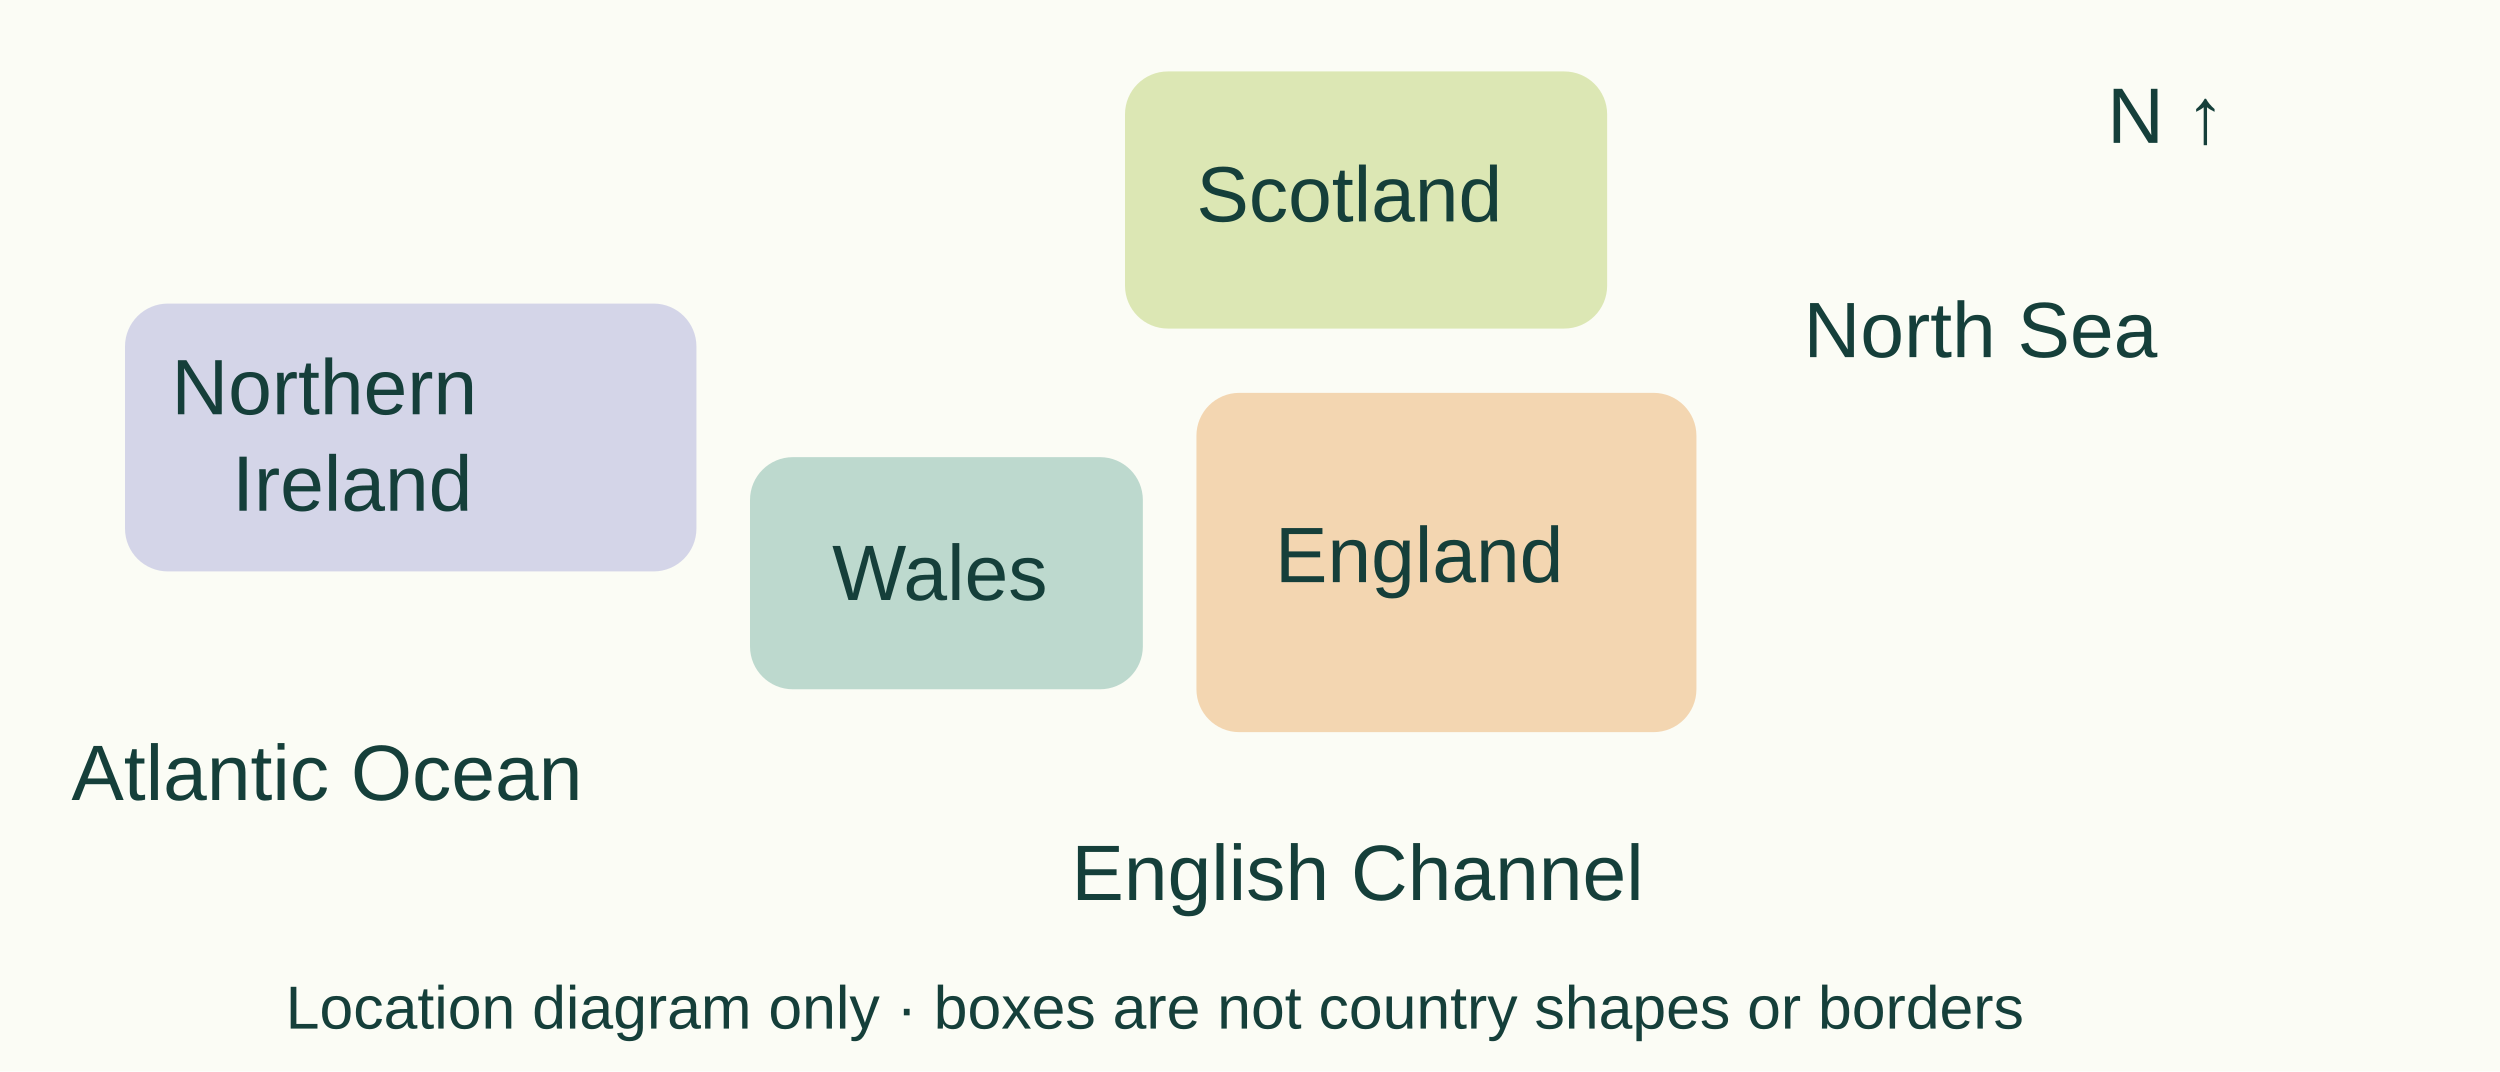
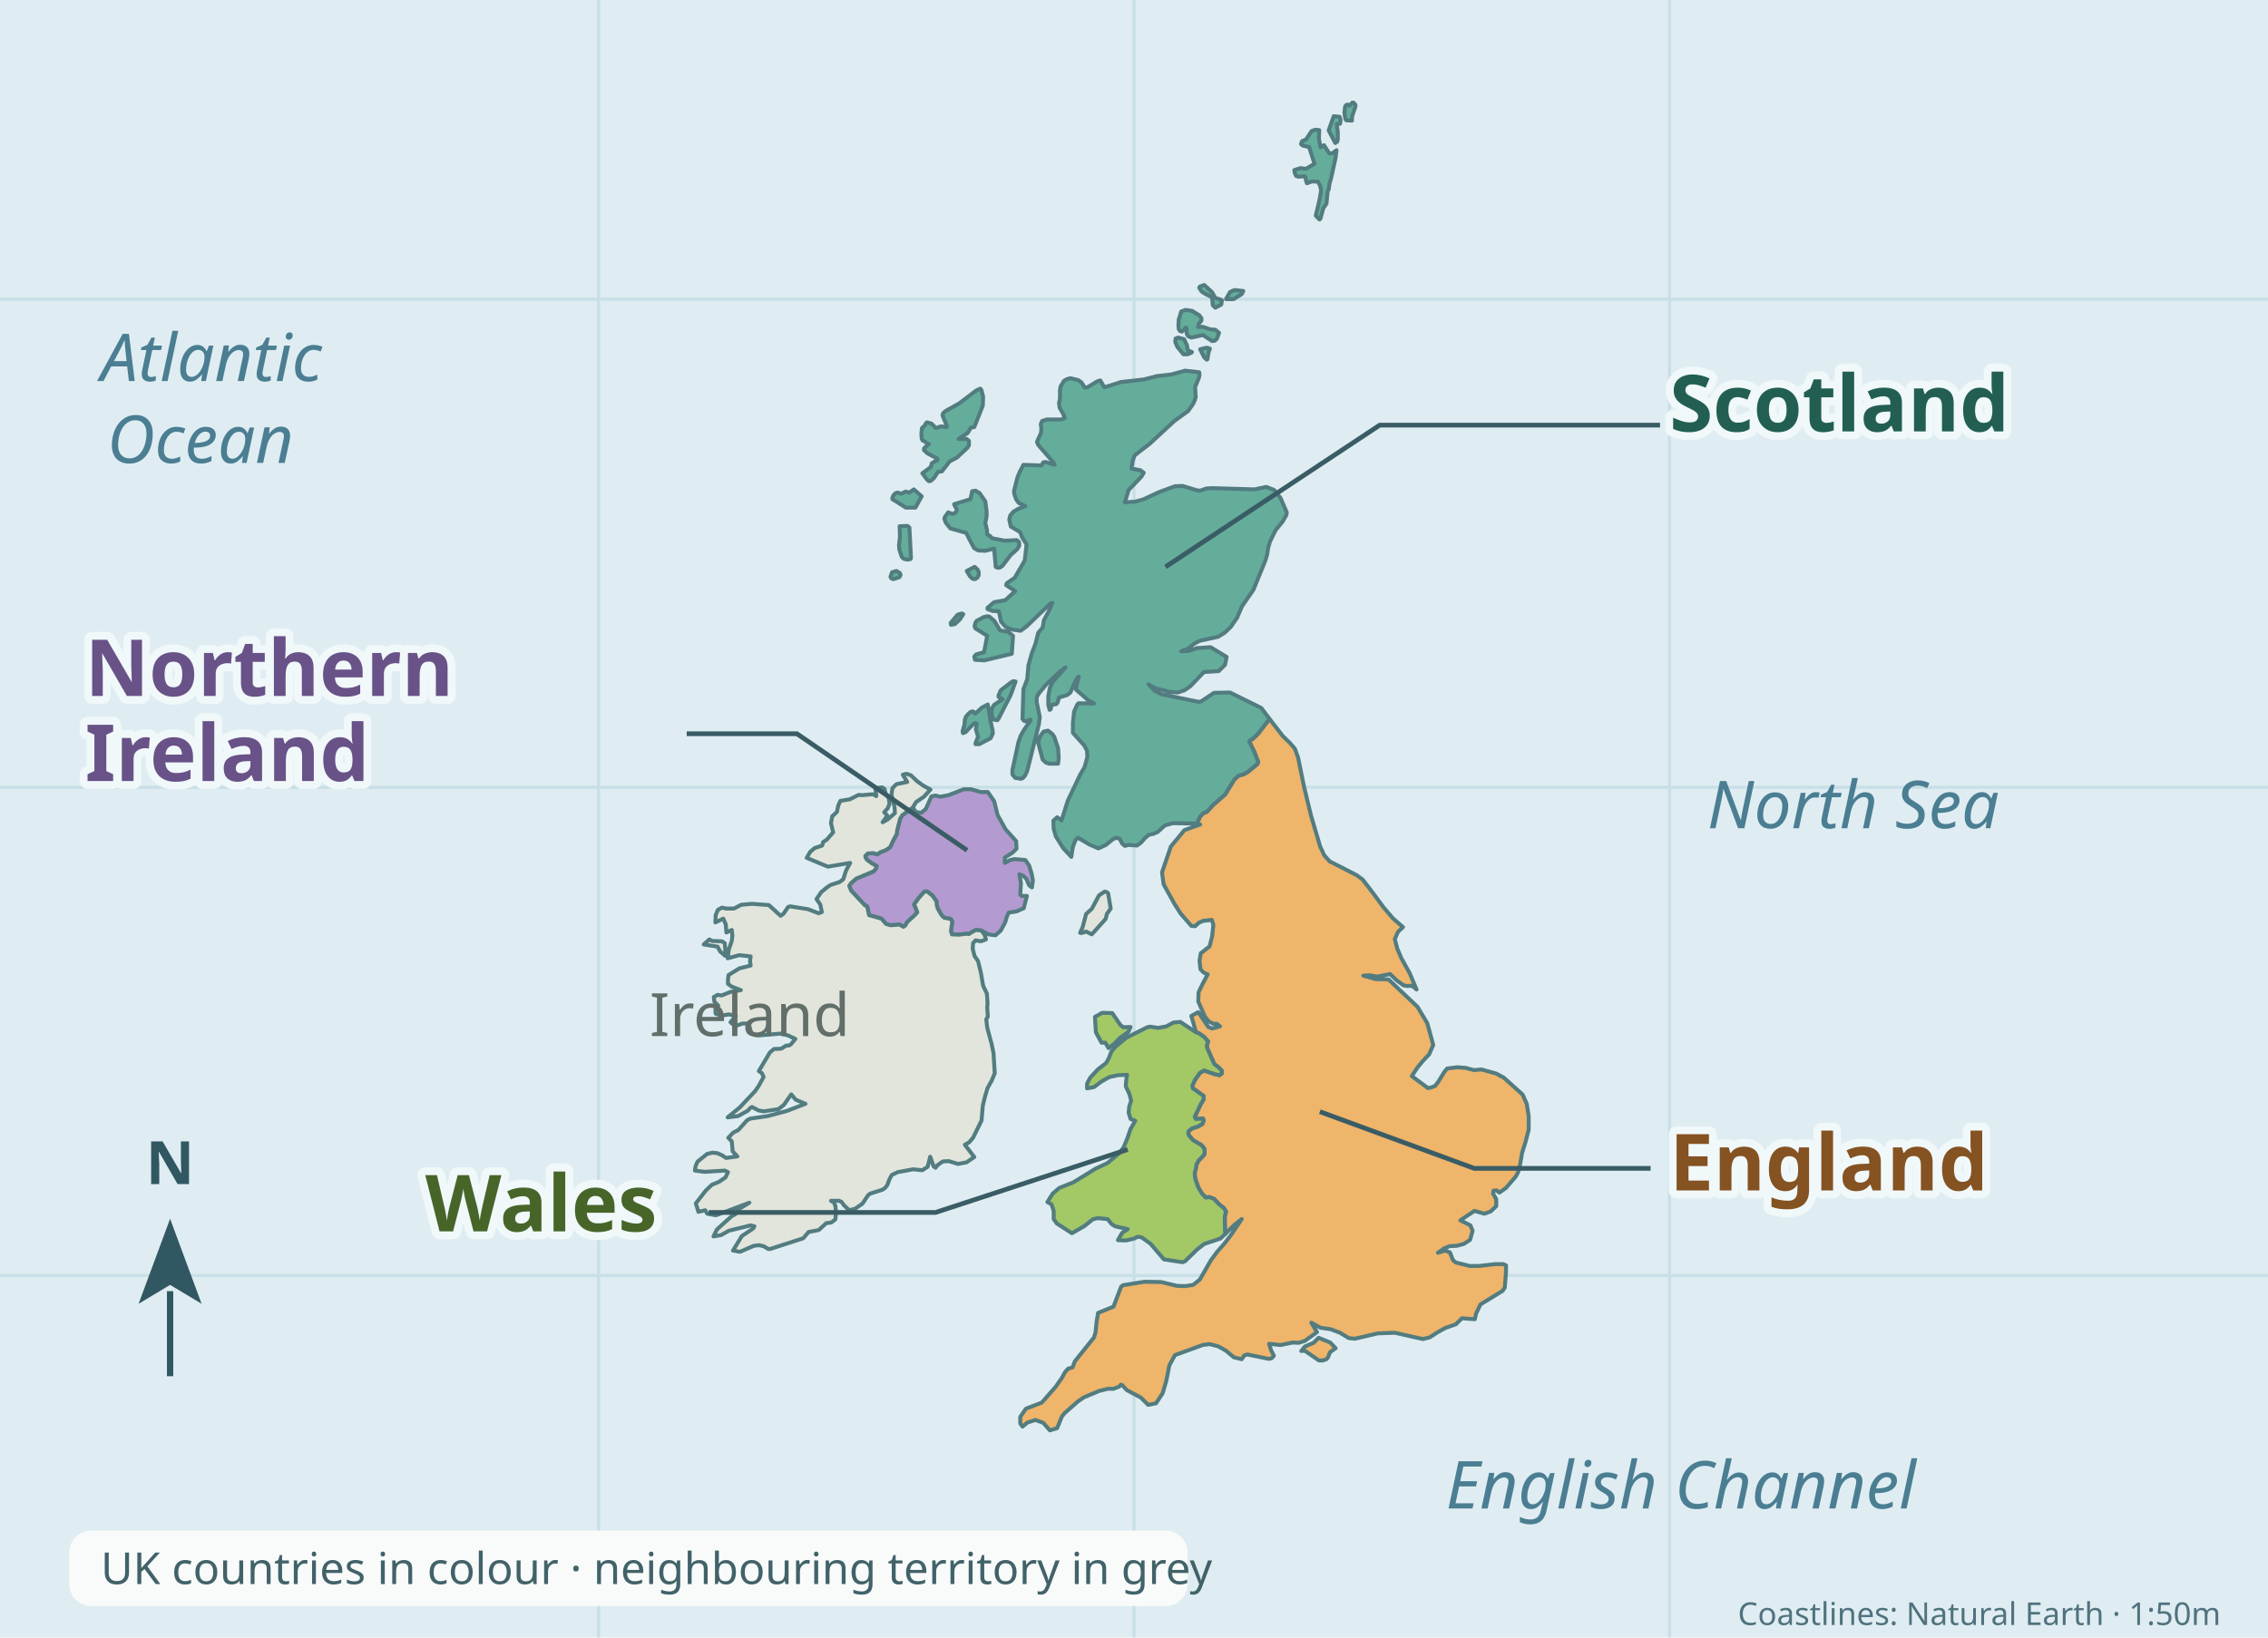
- <svg xmlns="http://www.w3.org/2000/svg" viewBox="0 0 700 300">
-   <rect width="700" height="300" fill="#fbfcf5" />
-   <g font-family="Arial" font-size="22" fill="#153f3a">
-     <rect x="315" y="20" width="135" height="72" rx="12" fill="#dce7b4" />
-     <text x="335" y="62">Scotland</text>
-     <rect x="335" y="110" width="140" height="95" rx="12" fill="#f3d6b1" />
-     <text x="357" y="163">England</text>
-     <rect x="210" y="128" width="110" height="65" rx="12" fill="#bdd9ce" />
-     <text x="233" y="168">Wales</text>
-     <rect x="35" y="85" width="160" height="75" rx="12" fill="#d4d5e8" />
-     <text x="48" y="116">Northern</text>
-     <text x="65" y="143">Ireland</text>
-     <text x="505" y="100">North Sea</text>
-     <text x="20" y="224">Atlantic Ocean</text>
-     <text x="300" y="252">English Channel</text>
-     <text x="590" y="40">N ↑</text>
-     <text x="80" y="288" font-size="17">Location diagram only · boxes are not country shapes or borders</text>
+ <svg xmlns="http://www.w3.org/2000/svg" viewBox="0 0 720 520" role="img" aria-label="Geographic map of the United Kingdom: Scotland north of England; Wales west of England; Northern Ireland in the northeast of the island of Ireland. Ireland and the Isle of Man are shown in grey and are not part of the UK." style="overflow:hidden;border-radius:16px">
+   <g font-family="system-ui,sans-serif">
+     <rect width="720" height="520" fill="#dfedf2" />
+     <path d="M0 95H720M0 250H720M0 405H720M190 0V520M360 0V520M530 0V520" stroke="#c9dfe7" stroke-width="1" />
+     <path d="M389.1 391.7L388.9 391.1L388.8 386.4L389.2 384.7L388.5 383.6L387.0 382.4L385.4 380.7L383.8 380.1L382.8 380.3L381.5 378.9L380.4 377.0L379.5 374.5L379.3 373.3L379.3 372.3L379.7 370.8L379.8 369.8L380.6 368.4L382.0 367.0L382.4 366.4L382.4 365.6L382.3 364.7L381.4 363.6L378.8 362.1L377.4 360.5L377.2 359.8L377.4 359.1L378.5 358.3L380.3 357.7L381.7 356.9L382.1 355.8L381.9 355.2L379.6 355.3L379.3 354.6L381.2 350.6L382.1 349.1L382.1 348.0L378.7 345.6L378.5 344.8L379.3 343.0L380.9 340.7L382.2 339.9L385.7 341.1L387.2 341.4L387.9 340.8L387.8 339.9L386.8 338.9L385.5 337.9L383.4 333.2L383.1 332.3L383.2 331.7L383.5 330.7L382.3 329.3L380.6 328.1L379.7 327.8L378.2 322.6L380.4 321.4L383.6 326.1L384.8 326.6L387.3 325.9L386.3 325.1L385.2 325.1L383.7 324.3L382.5 322.8L380.4 318.0L380.5 315.1L381.9 312.2L383.4 309.4L382.2 308.9L381.1 307.8L380.8 305.1L381.2 302.7L384.0 300.5L384.8 297.3L385.2 293.7L384.7 292.1L382.0 292.4L380.6 293.0L379.4 294.1L378.2 294.0L374.8 290.1L372.9 287.1L369.4 280.8L368.9 277.0L371.7 268.8L376.0 263.6L381.0 261.8L380.0 261.5L380.9 259.4L382.0 258.2L383.1 257.8L385.1 255.6L388.9 252.3L391.8 247.6L393.2 246.3L394.7 245.9L396.0 245.2L399.2 242.6L399.4 241.9L398.3 239.0L396.6 235.5L396.8 235.1L397.6 234.7L399.3 233.1L402.6 228.8L403.2 228.5L407.3 233.8L409.5 235.9L411.1 237.8L412.1 240.6L414.0 249.9L416.2 259.0L419.1 268.8L420.4 271.6L422.1 273.5L430.7 277.9L432.6 279.3L435.9 283.6L439.2 288.1L442.2 291.6L445.4 294.4L443.8 295.9L442.8 298.2L443.6 301.3L444.9 304.3L447.5 309.0L449.7 314.2L448.9 313.5L448.0 313.0L446.8 313.1L445.6 312.9L443.4 311.3L441.3 309.3L437.2 310.1L434.9 309.7L432.8 309.8L436.7 310.9L440.8 311.0L450.0 319.7L453.1 324.9L455.0 331.8L453.7 334.8L451.8 336.8L449.9 339.1L448.2 341.7L453.3 345.5L454.4 345.3L455.6 344.8L456.6 343.5L458.5 340.4L459.4 339.3L462.6 338.9L465.3 339.1L467.9 339.8L470.3 339.6L475.0 340.9L477.4 342.2L483.4 347.6L484.7 350.6L485.3 354.4L485.3 358.7L484.3 362.6L483.2 366.1L482.4 370.7L481.9 372.3L481.2 373.6L478.1 377.2L476.0 378.7L475.1 378.0L474.1 378.1L474.0 379.0L475.0 380.8L475.0 383.0L473.2 384.7L471.2 385.4L468.1 384.5L463.6 387.5L466.8 389.1L467.5 390.8L466.7 393.7L464.7 395.0L462.4 395.6L460.2 395.7L458.3 396.5L456.5 397.8L458.8 397.1L460.3 397.7L461.3 400.2L462.2 400.9L466.6 402.0L469.4 402.0L474.7 401.4L477.2 401.4L478.1 401.8L478.1 403.9L477.7 408.9L477.0 409.9L470.0 414.2L468.6 417.1L468.2 418.9L464.1 418.6L462.2 420.5L458.8 421.7L456.3 423.1L453.8 424.7L451.7 425.2L442.8 423.2L437.4 423.4L430.1 425.1L428.2 424.9L425.4 423.2L422.5 422.1L419.2 421.6L416.3 420.0L418.1 423.0L414.2 425.8L412.3 426.4L410.4 426.3L406.5 427.1L402.9 426.7L403.5 428.7L404.4 430.5L403.7 431.3L402.8 431.5L396.0 430.1L395.0 430.4L394.2 431.6L391.7 431.0L389.2 428.9L386.7 427.5L384.0 426.8L381.8 427.1L373.0 430.3L371.2 433.6L370.3 438.3L369.1 442.4L367.0 445.6L364.5 446.1L362.2 443.8L357.7 441.4L356.2 439.8L355.8 439.7L355.3 440.3L353.5 441.0L351.7 441.0L348.9 441.7L344.1 443.7L342.2 445.0L338.0 448.7L337.1 449.8L335.6 453.5L333.3 454.2L331.2 451.8L328.7 450.9L326.2 451.7L324.6 453.0L323.9 452.0L323.9 449.9L325.7 447.3L330.7 445.4L335.1 440.4L337.2 437.4L338.1 435.7L339.1 434.6L340.5 434.2L341.2 432.3L347.3 424.7L347.8 423.0L348.1 419.9L348.6 416.9L353.5 414.9L355.9 408.6L356.5 408.1L363.4 407.0L368.6 407.1L373.6 408.3L376.2 408.4L378.8 408.0L380.9 406.3L384.4 400.2L386.4 397.5L388.6 395.0L390.7 392.3L394.2 387.1L391.9 388.9L389.1 391.7ZM424.0 428.1L422.2 429.4L421.6 431.0L421.1 431.6L419.9 432.0L418.7 432.0L414.2 428.9L413.1 429.0L414.2 427.6L417.0 426.4L418.6 424.8L422.3 426.3L424.0 428.1Z" fill="#efb56b" stroke="#527c80" stroke-width="1.25" stroke-linejoin="round" opacity="1" />
+     <path d="M403.2 228.5L402.6 228.8L399.3 233.1L397.6 234.7L396.8 235.1L396.6 235.5L398.3 239.0L399.4 241.9L399.2 242.6L396.0 245.2L394.7 245.9L393.2 246.3L391.8 247.6L388.9 252.3L385.1 255.6L383.1 257.8L382.0 258.2L380.9 259.4L380.0 261.5L372.3 261.4L369.8 262.1L367.5 264.2L366.1 264.8L364.7 265.1L363.5 266.1L362.2 267.6L360.9 268.5L358.3 268.3L357.1 268.6L356.2 267.8L355.5 266.4L354.5 266.0L353.4 266.4L351.1 268.3L348.7 269.4L345.9 268.2L342.2 266.0L341.4 266.8L340.6 268.9L340.1 272.1L337.5 269.3L335.2 265.6L334.5 263.2L334.4 260.6L335.6 259.5L337.0 260.5L339.0 254.2L342.9 246.0L344.3 243.6L345.2 240.4L345.1 238.4L344.2 236.7L340.6 232.7L340.6 229.5L341.0 225.9L342.0 223.7L342.4 223.3L347.3 223.4L345.4 222.3L341.6 219.0L341.7 217.8L342.5 214.8L342.1 215.1L341.3 216.5L339.8 219.9L338.8 220.7L336.2 221.5L335.7 223.2L335.3 223.6L333.9 223.8L333.5 225.3L333.2 225.4L332.8 223.8L332.8 221.0L333.3 218.4L334.3 216.4L338.3 211.9L336.4 213.3L332.0 217.5L329.8 220.2L329.2 221.2L329.1 222.0L329.1 222.9L330.1 227.7L329.8 230.0L326.1 244.8L325.4 246.3L324.7 247.1L324.1 247.3L322.3 247.0L321.4 245.9L321.4 244.6L321.8 242.7L323.3 235.7L324.0 233.7L325.0 231.9L327.2 228.7L327.1 228.5L325.7 229.1L325.1 228.9L324.6 228.3L324.9 218.8L326.1 215.7L326.5 211.2L327.6 207.3L328.7 204.5L329.6 200.9L331.0 199.3L331.4 196.9L332.9 194.2L334.1 191.4L333.4 191.7L325.9 198.9L324.0 200.3L321.3 199.9L319.3 199.1L317.8 197.4L317.1 194.1L315.1 194.0L313.5 193.4L313.5 193.0L315.6 191.2L319.1 190.6L322.3 187.7L319.4 185.8L319.6 185.2L322.1 183.5L325.3 178.0L325.9 172.9L324.4 170.5L323.9 169.0L320.9 167.2L320.4 165.0L320.7 163.7L321.7 162.5L323.2 161.6L325.5 160.7L323.4 159.7L322.6 158.6L322.0 156.9L321.9 155.9L323.0 151.6L323.7 149.9L324.9 147.6L330.6 147.8L331.2 146.8L331.9 146.7L334.8 147.6L334.3 146.7L329.6 141.3L329.2 140.3L330.5 137.4L330.6 136.1L330.4 134.7L330.8 133.7L332.3 133.2L336.9 133.2L338.0 132.8L337.5 131.4L336.4 129.5L336.2 128.0L336.5 126.6L336.5 123.9L336.7 122.7L337.8 120.9L338.7 120.4L339.8 120.1L342.3 120.7L343.3 121.4L344.4 123.1L345.2 123.0L348.3 121.1L349.3 120.8L350.6 123.0L355.9 121.3L363.1 120.5L367.4 119.4L371.9 118.9L376.2 117.7L380.7 118.2L380.8 119.0L380.6 120.0L379.4 122.9L379.6 126.1L379.3 127.1L378.8 128.2L377.2 130.5L372.8 133.7L364.9 141.0L360.2 144.6L359.6 146.3L359.2 148.8L362.0 149.3L363.1 150.1L362.4 151.3L358.3 155.6L357.1 159.5L360.3 159.3L362.9 158.6L368.1 156.2L373.0 154.4L375.4 154.3L380.0 155.7L381.0 155.8L383.0 155.1L384.9 155.0L398.3 155.4L402.0 154.6L404.5 155.6L406.5 158.1L408.5 162.7L408.4 163.5L407.2 165.6L405.0 168.3L403.2 171.9L402.6 173.9L402.3 176.0L401.7 178.0L397.9 187.3L394.3 192.5L392.7 196.2L390.7 199.1L388.8 200.9L386.7 202.2L380.8 203.5L379.1 204.4L377.1 206.0L375.0 206.8L377.5 206.7L379.9 205.8L384.3 205.5L389.4 208.6L388.9 211.1L386.9 213.1L382.2 213.4L377.9 217.9L376.0 219.2L373.9 219.9L371.3 219.7L366.6 218.5L364.6 217.3L366.5 219.3L368.6 220.4L380.7 222.9L381.5 222.6L385.4 220.0L390.5 219.9L400.4 224.8L403.2 228.5ZM391.6 95.0L389.2 95.0L390.5 92.7L391.9 92.1L394.7 92.4L394.2 93.4L391.6 95.0ZM424.5 45.0L423.9 45.4L421.8 41.4L423.4 36.9L425.3 37.1L425.6 38.2L425.4 39.3L424.4 39.4L424.4 39.8L424.7 41.9L424.7 44.3L424.5 45.0ZM418.7 44.0L419.2 46.8L420.3 46.1L422.0 48.7L422.9 48.7L424.3 47.7L424.0 50.1L422.5 56.9L422.1 58.1L421.8 60.2L421.5 60.6L421.1 64.7L420.1 66.1L419.2 69.4L418.9 69.7L417.7 68.5L418.9 63.4L419.4 60.5L419.1 59.0L418.4 57.7L416.5 57.6L414.9 58.2L414.6 57.4L414.5 56.4L414.2 56.0L412.1 56.1L411.4 55.8L411.0 54.8L410.9 54.0L412.8 53.4L414.6 53.6L417.3 52.0L415.6 46.7L413.5 46.2L413.0 45.7L413.4 44.8L414.6 44.3L416.4 41.6L417.5 41.2L418.8 41.3L418.7 44.0ZM430.3 33.3L430.3 33.8L429.2 37.1L429.2 38.3L427.4 38.2L427.1 37.8L426.8 35.9L427.0 33.9L427.3 33.4L427.8 33.2L428.4 33.6L429.3 32.6L429.7 32.6L430.3 33.3ZM378.2 112.0L377.0 112.5L375.7 112.5L373.8 110.2L373.1 108.6L373.2 107.5L374.0 107.2L375.9 107.7L376.8 109.6L377.0 110.8L377.2 111.3L378.4 111.8L378.2 112.0ZM383.3 114.1L383.1 114.2L382.3 113.5L381.0 110.9L383.1 110.4L384.1 110.7L383.7 111.8L383.3 114.1ZM380.6 102.8L380.3 103.8L381.9 103.8L384.3 104.6L385.8 104.7L387.0 105.7L386.3 107.6L385.6 108.2L384.8 108.3L381.9 106.4L378.2 107.2L377.4 106.9L376.9 106.4L376.7 105.7L376.7 104.4L376.5 104.0L375.2 105.3L374.6 105.1L374.2 104.5L374.1 103.3L374.2 101.5L375.0 98.9L376.4 98.4L378.4 98.7L380.7 100.1L381.4 101.0L381.4 101.8L380.6 102.8ZM387.7 96.7L385.8 97.7L385.0 96.9L384.8 94.4L382.6 93.3L381.5 92.6L380.7 91.4L380.9 91.0L382.3 90.5L384.8 92.8L385.8 94.6L387.7 95.2L387.9 95.4L387.7 96.7ZM303.1 198.2L301.9 198.4L301.8 197.8L304.0 195.2L305.3 194.8L305.8 195.0L304.8 196.6L303.1 198.2ZM335.9 242.5L333.1 242.5L332.1 242.2L331.0 241.2L329.6 235.9L330.1 234.0L330.7 233.1L331.3 232.3L332.7 232.0L334.1 233.1L334.7 234.0L335.9 237.6L336.1 240.7L335.9 242.5ZM321.2 207.6L312.5 209.7L309.5 209.5L309.3 208.5L309.9 207.8L312.4 207.1L313.4 201.9L309.6 199.5L309.4 198.8L309.7 197.6L310.1 197.1L312.4 195.9L313.4 195.7L314.1 195.8L315.7 197.2L317.5 200.2L320.0 200.6L321.6 201.9L321.2 207.6ZM313.6 223.7L314.4 228.7L315.1 231.8L315.2 232.9L314.5 234.4L310.9 236.3L309.7 236.3L309.7 235.9L310.5 233.9L309.8 231.6L310.1 229.9L309.8 229.6L309.1 229.8L306.5 232.5L305.7 232.8L305.6 232.2L306.2 230.0L306.3 228.5L306.7 227.5L307.4 226.7L308.2 226.0L308.9 225.9L309.6 226.6L311.7 224.7L313.6 223.7ZM317.0 228.2L316.6 228.7L315.5 228.5L315.1 227.9L314.8 226.9L314.8 225.2L315.5 223.9L318.3 222.0L317.0 221.3L317.0 220.8L317.7 219.2L320.8 216.8L321.6 216.3L322.4 216.4L320.8 220.8L317.0 228.2ZM312.0 128.8L309.3 135.6L308.2 135.8L307.2 137.5L304.3 139.4L306.9 139.4L307.6 140.0L307.6 141.4L307.1 142.2L303.8 145.3L301.5 146.5L299.0 149.7L297.8 149.8L296.5 151.8L295.5 152.7L294.9 152.8L294.3 152.3L292.8 150.3L295.5 148.3L295.8 147.1L297.7 146.0L297.5 145.6L294.5 144.0L293.3 142.9L293.4 142.3L294.9 141.0L294.2 140.9L293.7 140.2L292.9 139.9L292.6 139.3L292.5 137.6L292.7 135.9L293.6 135.1L294.0 134.3L294.3 134.1L295.7 134.5L297.1 135.9L298.7 135.4L300.5 135.6L300.6 135.3L299.2 131.9L299.4 131.2L300.2 130.5L304.5 128.1L309.9 124.0L311.2 123.4L311.6 123.9L312.1 126.0L312.0 128.8ZM310.3 183.4L309.6 183.9L308.8 183.8L308.0 183.1L306.9 181.3L309.4 180.0L310.3 180.8L310.7 181.6L310.7 182.6L310.3 183.4ZM313.2 162.3L313.2 164.0L312.8 166.1L313.3 168.2L313.4 169.7L314.3 170.2L314.9 170.9L319.0 171.7L322.8 171.5L323.5 172.1L323.6 173.2L323.0 174.3L320.8 176.3L318.3 179.6L317.5 180.2L316.7 180.3L316.1 180.0L315.6 174.2L312.8 174.9L310.6 174.8L309.3 174.1L308.5 172.7L306.7 169.2L301.7 167.8L300.2 165.9L299.8 164.7L300.0 164.1L301.0 162.7L302.4 163.2L303.2 162.9L303.7 162.2L303.7 161.7L303.0 160.4L302.9 160.1L308.1 158.5L308.6 156.0L309.7 155.8L311.0 156.6L312.8 159.2L313.2 162.3ZM290.1 155.4L292.6 157.6L290.6 161.2L287.6 161.2L283.3 158.5L283.3 158.0L283.7 157.2L284.3 156.6L285.0 156.4L286.0 156.8L287.5 156.1L288.7 156.4L290.1 155.4ZM289.1 177.5L288.2 177.7L287.0 177.5L286.3 176.9L285.5 174.5L285.4 173.1L285.7 170.4L285.6 167.1L288.1 167.0L288.7 167.5L289.2 177.1L289.1 177.5ZM285.5 183.3L283.6 183.9L282.9 183.6L282.7 183.1L283.2 181.7L284.6 181.3L285.7 182.0L285.9 182.6L285.5 183.3Z" fill="#64ad9b" stroke="#527c80" stroke-width="1.25" stroke-linejoin="round" opacity="1" />
+     <path d="M379.7 327.8L380.6 328.1L382.3 329.3L383.5 330.7L383.2 331.7L383.1 332.3L383.4 333.2L385.5 337.9L386.8 338.9L387.8 339.9L387.9 340.8L387.2 341.4L385.7 341.1L382.2 339.9L380.9 340.7L379.3 343.0L378.5 344.8L378.7 345.6L382.1 348.0L382.1 349.1L381.2 350.6L379.3 354.6L379.6 355.3L381.9 355.2L382.1 355.8L381.7 356.9L380.3 357.7L378.5 358.3L377.4 359.1L377.2 359.8L377.4 360.5L378.8 362.1L381.4 363.6L382.3 364.7L382.4 365.6L382.4 366.4L382.0 367.0L380.6 368.4L379.8 369.8L379.7 370.8L379.3 372.3L379.3 373.3L379.5 374.5L380.4 377.0L381.5 378.9L382.8 380.3L383.8 380.1L385.4 380.7L387.0 382.4L388.5 383.6L389.2 384.7L388.8 386.4L388.9 391.1L389.1 391.7L387.4 393.3L382.3 395.0L380.1 396.7L376.2 400.5L375.4 400.8L369.5 399.9L365.2 394.9L362.4 392.9L361.2 392.7L360.0 393.3L357.5 393.9L354.9 393.8L356.2 391.5L358.0 390.3L354.0 389.4L352.9 388.7L351.6 387.1L348.4 386.8L346.9 387.2L344.3 389.3L340.3 391.6L335.5 388.5L334.5 387.1L334.5 384.5L333.8 382.4L332.5 381.7L334.2 379.0L336.3 377.2L340.8 375.4L347.8 371.1L351.6 369.3L355.3 366.2L356.7 364.3L357.8 361.7L358.9 358.5L360.4 355.9L358.9 355.3L358.3 353.3L358.5 351.3L359.1 349.5L358.5 347.3L357.4 345.0L357.5 343.2L357.8 341.3L355.0 341.4L352.2 342.0L349.7 343.4L347.3 345.2L345.1 345.6L345.1 344.1L346.1 342.2L348.5 339.6L351.2 337.5L352.1 335.8L352.8 333.9L354.1 332.4L357.6 329.5L364.2 326.2L365.1 326.0L367.7 326.4L370.3 325.9L372.5 324.7L374.7 324.5L379.7 327.8ZM355.7 325.5L356.6 326.2L358.9 326.1L358.2 327.7L355.6 329.5L353.9 331.3L351.9 332.8L350.9 331.1L349.7 331.1L347.9 327.8L347.6 322.9L349.9 321.6L353.1 321.7L355.7 325.5Z" fill="#a3c866" stroke="#527c80" stroke-width="1.25" stroke-linejoin="round" opacity="1" />
+     <path d="M311.6 295.5L309.8 295.3L308.5 296.0L307.6 296.6L306.8 296.5L304.4 296.8L302.2 296.7L301.9 295.7L302.3 292.6L301.8 291.8L299.7 291.4L298.9 290.6L297.7 288.5L297.4 287.5L297.3 286.2L296.0 284.4L294.4 283.1L293.5 283.1L291.7 285.1L290.2 287.2L290.7 288.3L291.2 289.7L290.4 290.6L287.9 292.9L287.5 293.8L286.8 294.3L285.6 293.6L282.7 293.8L281.3 293.4L279.8 291.7L275.9 290.6L275.3 287.9L274.5 287.4L270.2 282.8L269.6 281.3L270.2 280.4L271.8 279.0L277.3 276.7L278.1 275.8L278.3 275.0L276.7 274.1L275.2 273.0L274.8 272.3L274.7 271.8L275.5 271.0L277.2 270.9L278.5 271.3L279.5 270.6L281.3 269.9L282.6 269.0L283.6 266.8L284.7 264.8L284.8 263.7L285.8 259.9L286.4 258.9L289.8 256.4L290.7 257.8L292.4 258.1L293.9 256.9L295.7 252.9L297.0 252.6L298.4 253.0L301.1 252.5L306.0 250.6L308.2 250.6L311.3 251.5L313.6 251.5L315.6 254.4L316.7 258.8L319.2 263.3L322.6 267.1L322.7 269.5L321.5 270.7L319.0 272.3L319.0 274.0L320.7 273.1L322.1 272.8L325.5 273.1L326.7 274.8L327.5 277.4L327.9 279.5L327.6 281.8L326.7 281.1L325.8 279.0L324.8 278.1L323.6 277.6L324.1 280.4L323.9 284.1L324.4 284.5L326.0 284.5L325.0 288.4L322.7 289.4L320.2 289.8L319.6 291.2L319.1 292.9L317.7 295.5L316.0 297.0L313.8 296.7L311.6 295.5Z" fill="#b39ad0" stroke="#527c80" stroke-width="1.25" stroke-linejoin="round" opacity="1" />
+     <path d="M230.3 302.4L230.2 303.5L228.6 302.1L227.8 300.6L223.4 299.9L225.2 298.3L226.1 298.8L229.2 298.9L230.1 299.5L230.3 302.4ZM289.8 256.4L286.4 258.9L285.8 259.9L284.8 263.7L284.7 264.8L283.6 266.8L282.6 269.0L281.3 269.9L279.5 270.6L278.5 271.3L277.2 270.9L275.5 271.0L274.7 271.8L274.8 272.3L275.2 273.0L276.7 274.1L278.3 275.0L278.1 275.8L277.3 276.7L271.8 279.0L270.2 280.4L269.6 281.3L270.2 282.8L274.5 287.4L275.3 287.9L275.9 290.6L279.8 291.7L281.3 293.4L282.7 293.8L285.6 293.6L286.8 294.3L287.5 293.8L287.9 292.9L290.4 290.6L291.2 289.7L290.7 288.3L290.2 287.2L291.7 285.1L293.5 283.1L294.4 283.1L296.0 284.4L297.3 286.2L297.4 287.5L297.7 288.5L298.9 290.6L299.7 291.4L301.8 291.8L302.3 292.6L301.9 295.7L302.2 296.7L304.4 296.8L306.8 296.5L307.6 296.6L308.5 296.0L309.8 295.3L311.6 295.5L312.6 296.9L313.0 298.3L311.4 298.9L309.7 298.6L308.9 299.5L308.8 301.3L309.4 303.6L310.5 305.2L311.4 308.9L312.1 313.0L313.3 315.5L313.5 318.5L313.4 320.0L313.6 322.8L313.1 323.7L313.4 326.3L314.8 331.5L315.4 334.4L315.8 340.8L314.8 343.2L313.5 345.5L312.7 348.2L312.0 351.1L311.6 355.8L308.9 361.3L307.7 362.7L306.3 363.5L309.3 367.4L306.8 369.1L304.1 369.6L301.2 368.7L299.3 368.8L297.6 370.0L297.0 370.8L296.4 370.4L295.3 367.3L294.5 370.5L292.8 371.6L289.9 371.3L285.0 372.2L283.1 373.1L282.3 374.6L281.7 376.3L280.9 377.3L280.1 377.8L276.3 379.0L275.6 379.5L273.8 382.2L271.5 383.8L269.6 384.3L267.9 382.7L267.2 381.7L266.4 381.3L263.8 381.3L264.7 381.8L265.2 382.9L265.4 385.1L265.2 387.2L263.9 388.2L262.3 388.4L259.9 390.6L256.7 391.2L255.0 393.2L244.5 396.6L243.9 396.6L242.4 395.7L240.9 395.4L239.3 395.6L234.9 397.5L232.7 397.1L235.5 392.5L239.1 390.1L239.5 389.4L238.3 389.1L231.4 390.8L228.9 392.2L226.5 392.6L227.6 390.4L230.8 387.5L232.4 386.1L233.4 385.6L234.6 383.9L237.9 381.9L227.3 385.9L224.5 385.4L223.9 384.3L221.7 384.8L220.9 382.1L224.1 378.0L226.0 376.2L228.2 375.3L230.3 373.9L231.1 372.2L230.1 371.7L223.7 372.1L220.6 371.7L220.8 370.4L221.4 368.9L224.5 366.4L226.3 366.0L227.8 366.2L229.3 366.9L230.5 367.7L234.1 367.2L232.6 365.6L232.3 362.4L231.2 361.3L232.7 359.7L234.4 358.8L237.2 355.7L238.2 355.2L243.7 354.4L249.7 352.8L255.7 350.5L252.6 349.2L251.2 347.5L248.8 350.9L247.1 352.2L242.4 352.9L240.8 352.6L238.7 351.5L238.1 351.9L237.4 352.7L234.3 354.4L231.0 354.8L234.8 351.7L239.7 346.5L240.8 344.9L242.4 342.0L241.9 340.8L240.9 340.1L244.4 334.2L245.7 333.1L248.0 333.0L249.6 332.0L250.4 332.0L251.0 331.7L252.5 329.9L250.2 328.8L247.9 328.2L240.7 328.8L239.7 328.7L238.8 328.2L238.3 327.4L237.8 325.4L237.3 325.0L235.7 325.0L234.1 325.6L233.0 325.5L231.9 324.6L233.6 322.6L231.4 322.1L229.1 322.5L227.2 321.9L227.1 320.6L228.0 319.3L226.8 318.1L226.6 316.6L227.8 315.9L229.1 316.1L231.8 315.0L235.2 314.4L232.3 313.3L231.1 312.4L231.1 310.9L231.3 309.6L234.7 307.5L238.3 306.6L238.1 305.2L238.3 303.7L234.7 303.3L231.0 304.3L231.4 301.4L232.3 298.8L232.5 297.1L232.3 295.3L230.6 296.1L230.4 293.5L229.6 291.7L227.1 292.9L227.2 290.6L227.9 288.9L229.2 288.2L230.5 288.5L233.0 288.5L235.3 287.3L238.7 287.0L244.1 287.4L247.8 290.8L248.7 290.2L250.2 288.0L250.9 287.8L256.5 288.7L259.9 290.0L260.9 289.6L260.4 287.2L259.2 285.5L260.7 283.3L262.5 281.8L263.7 281.0L266.5 280.1L267.7 279.2L268.6 276.4L269.9 274.0L262.8 275.2L256.1 272.4L257.2 270.5L258.6 269.3L261.0 268.5L261.3 267.4L262.5 266.6L264.5 264.3L263.8 261.4L264.2 259.2L265.7 257.8L266.1 255.8L266.8 254.3L269.8 253.8L272.6 252.4L273.7 252.5L277.1 252.2L278.2 252.8L277.9 250.3L280.0 250.0L280.8 250.5L281.2 252.2L282.1 253.3L282.4 255.2L281.8 256.7L280.7 257.9L281.7 259.0L280.2 261.1L281.8 260.2L284.1 258.2L284.0 256.5L283.6 254.4L283.0 252.4L283.3 250.3L284.6 249.0L288.0 248.3L286.6 246.0L287.8 245.7L289.2 246.2L291.2 248.1L293.3 249.6L295.4 250.7L293.3 253.0L290.8 254.7L289.8 256.4Z" fill="#e2e5dc" stroke="#527c80" stroke-width="1.25" stroke-linejoin="round" opacity="1" />
+     <path d="M351.0 291.8L346.6 296.7L344.8 295.8L343.3 296.3L342.9 296.2L343.7 294.4L344.8 290.2L346.6 288.6L348.9 284.3L350.7 283.1L351.4 283.3L351.8 283.7L352.6 288.5L351.4 290.2L351.0 291.8Z" fill="#e2e5dc" stroke="#527c80" stroke-width="1.25" stroke-linejoin="round" opacity="1" />
+     <g fill="none" stroke="#395c65" stroke-width="1.5">
+       <path d="M527 135H438L370 180" />
+       <path d="M218 233H253L307 270" />
+       <path d="M225 385H297L358 365" />
+       <path d="M524 371H468L419 353" />
+     </g>
+     <text x="530" y="137" font-size="25" font-weight="750" fill="#225f52" paint-order="stroke" stroke="#f0f8fa" stroke-width="5" stroke-linejoin="round">Scotland</text>
+     <text x="27" y="221" font-size="25" font-weight="750" fill="#695287" paint-order="stroke" stroke="#f0f8fa" stroke-width="5" stroke-linejoin="round">Northern</text>
+     <text x="27" y="248" font-size="25" font-weight="750" fill="#695287" paint-order="stroke" stroke="#f0f8fa" stroke-width="5" stroke-linejoin="round">Ireland</text>
+     <text x="135" y="391" font-size="25" font-weight="750" fill="#476529" paint-order="stroke" stroke="#f0f8fa" stroke-width="5" stroke-linejoin="round">Wales</text>
+     <text x="530" y="378" font-size="25" font-weight="750" fill="#855222" paint-order="stroke" stroke="#f0f8fa" stroke-width="5" stroke-linejoin="round">England</text>
+     <text x="238" y="329" font-size="19" fill="#626e69" text-anchor="middle">Ireland</text>
+     <text x="542" y="263" fill="#4b7e92" font-size="21" font-style="italic" font-weight="500">North Sea</text>
+     <text x="32" y="121" fill="#4b7e92" font-size="21" font-style="italic" font-weight="500">Atlantic</text>
+     <text x="34" y="147" fill="#4b7e92" font-size="21" font-style="italic" font-weight="500">Ocean</text>
+     <text x="459" y="479" fill="#4b7e92" font-size="21" font-style="italic" font-weight="500">English Channel</text>
+     <g transform="translate(54 387)">
+       <text x="0" y="-11" text-anchor="middle" fill="#315762" font-size="19" font-weight="700">N</text>
+       <path d="M0 0L-10 27L0 21L10 27Z" fill="#315762" />
+       <path d="M0 23V50" stroke="#315762" stroke-width="2" />
+     </g>
+     <rect x="22" y="486" width="355" height="24" rx="7" fill="#f8fbfa" />
+     <text x="32" y="503" font-size="14" fill="#426269">UK countries in colour · neighbouring territory in grey</text>
+     <text x="705" y="516" font-size="10" fill="#50727e" text-anchor="end">Coastlines: Natural Earth · 1:50m</text>
  </g>
</svg>
